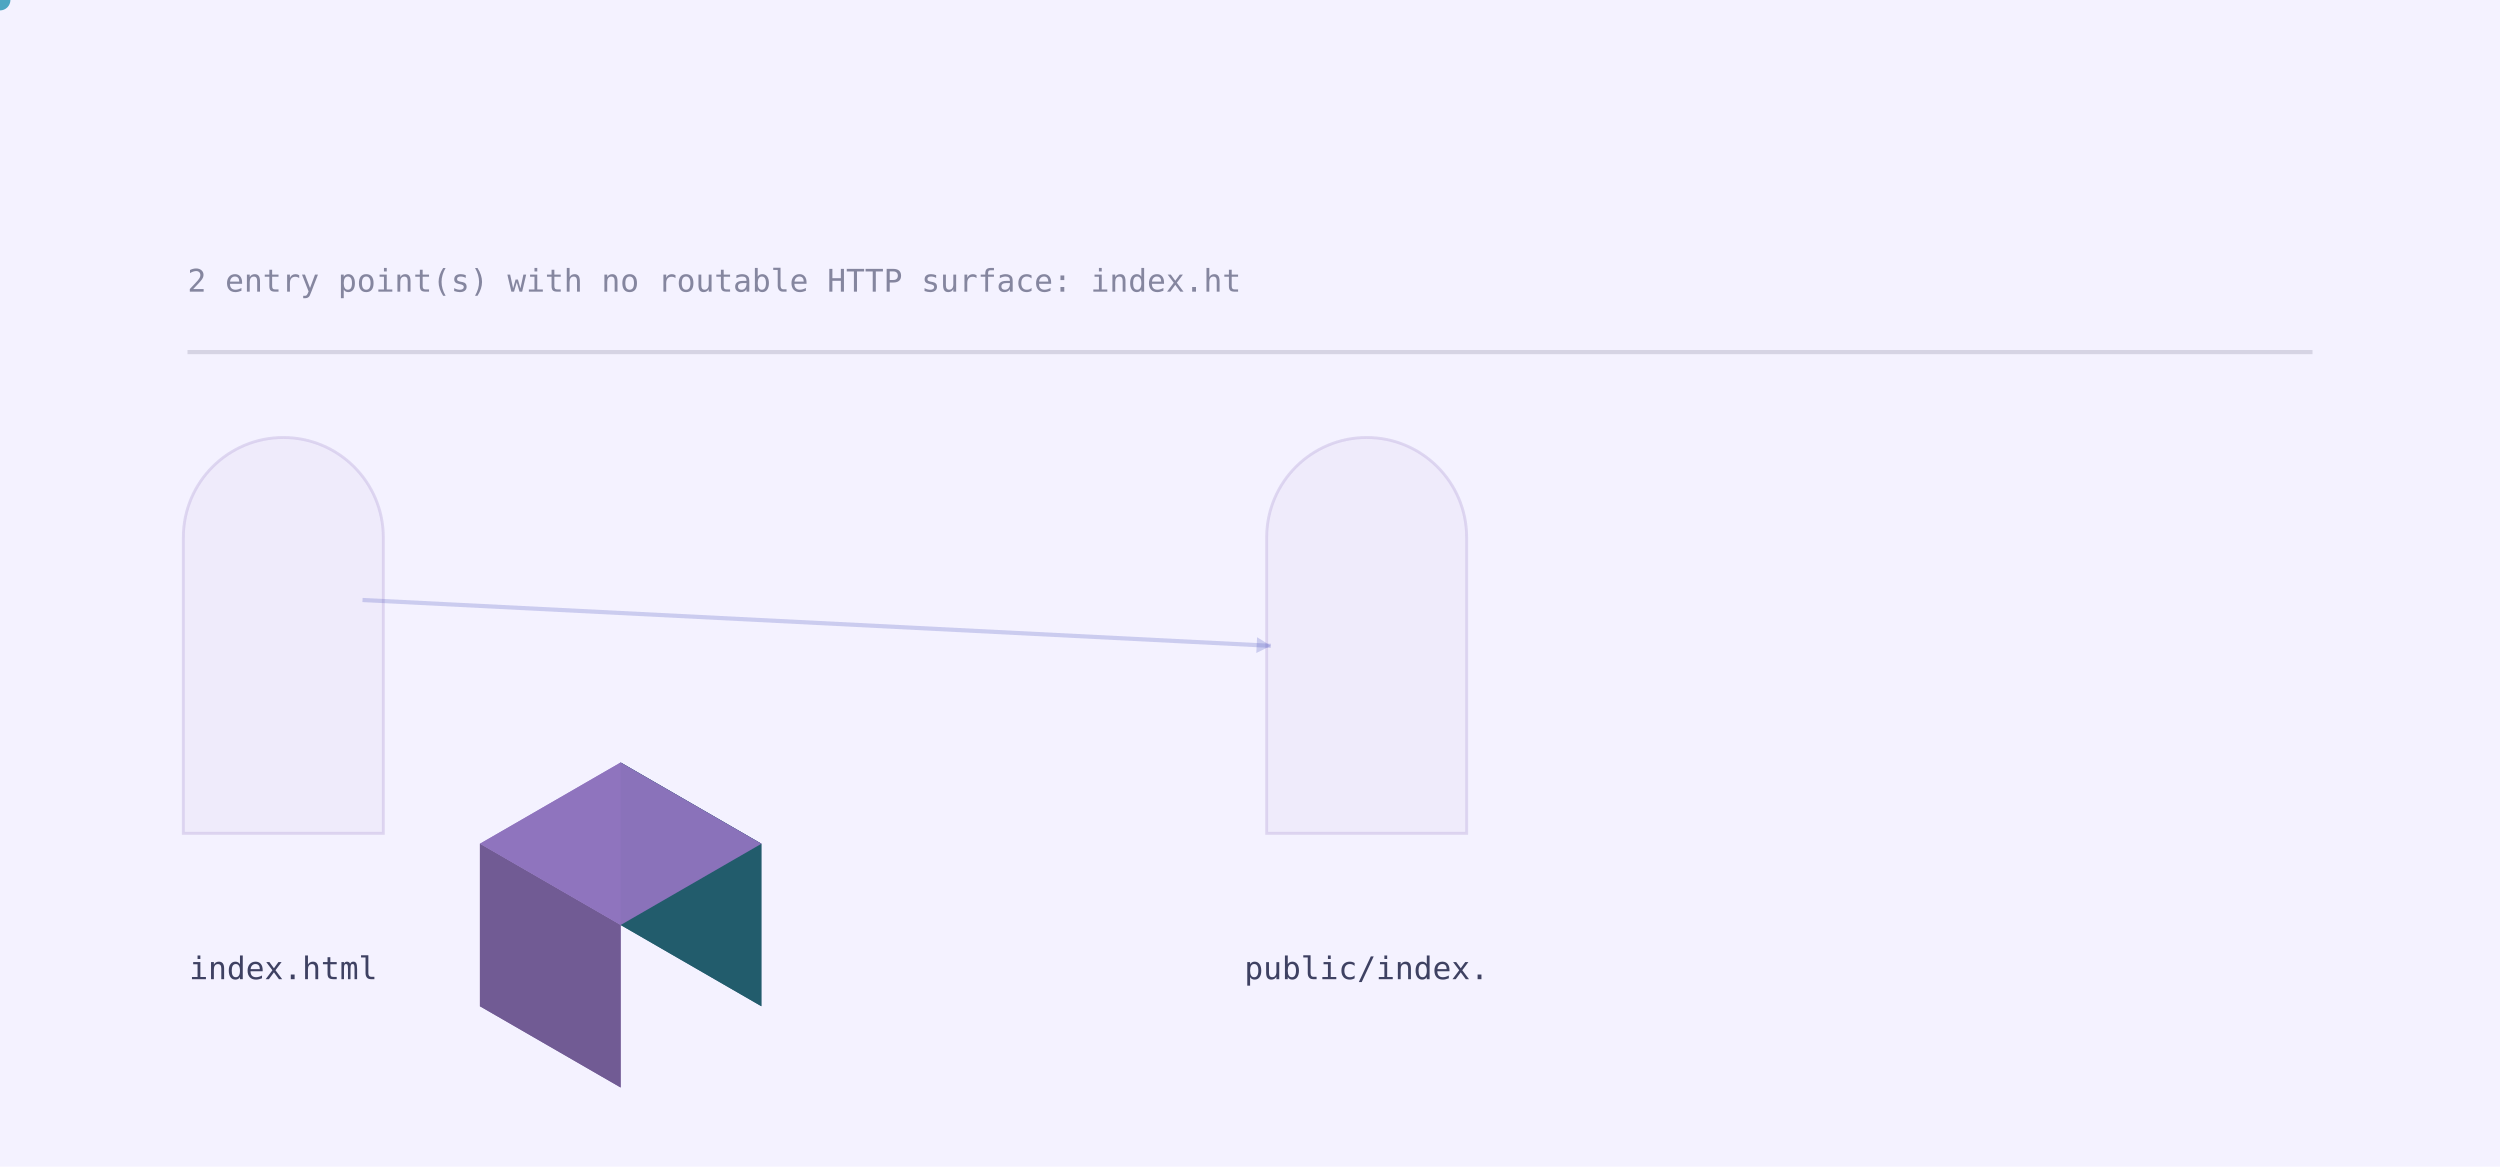
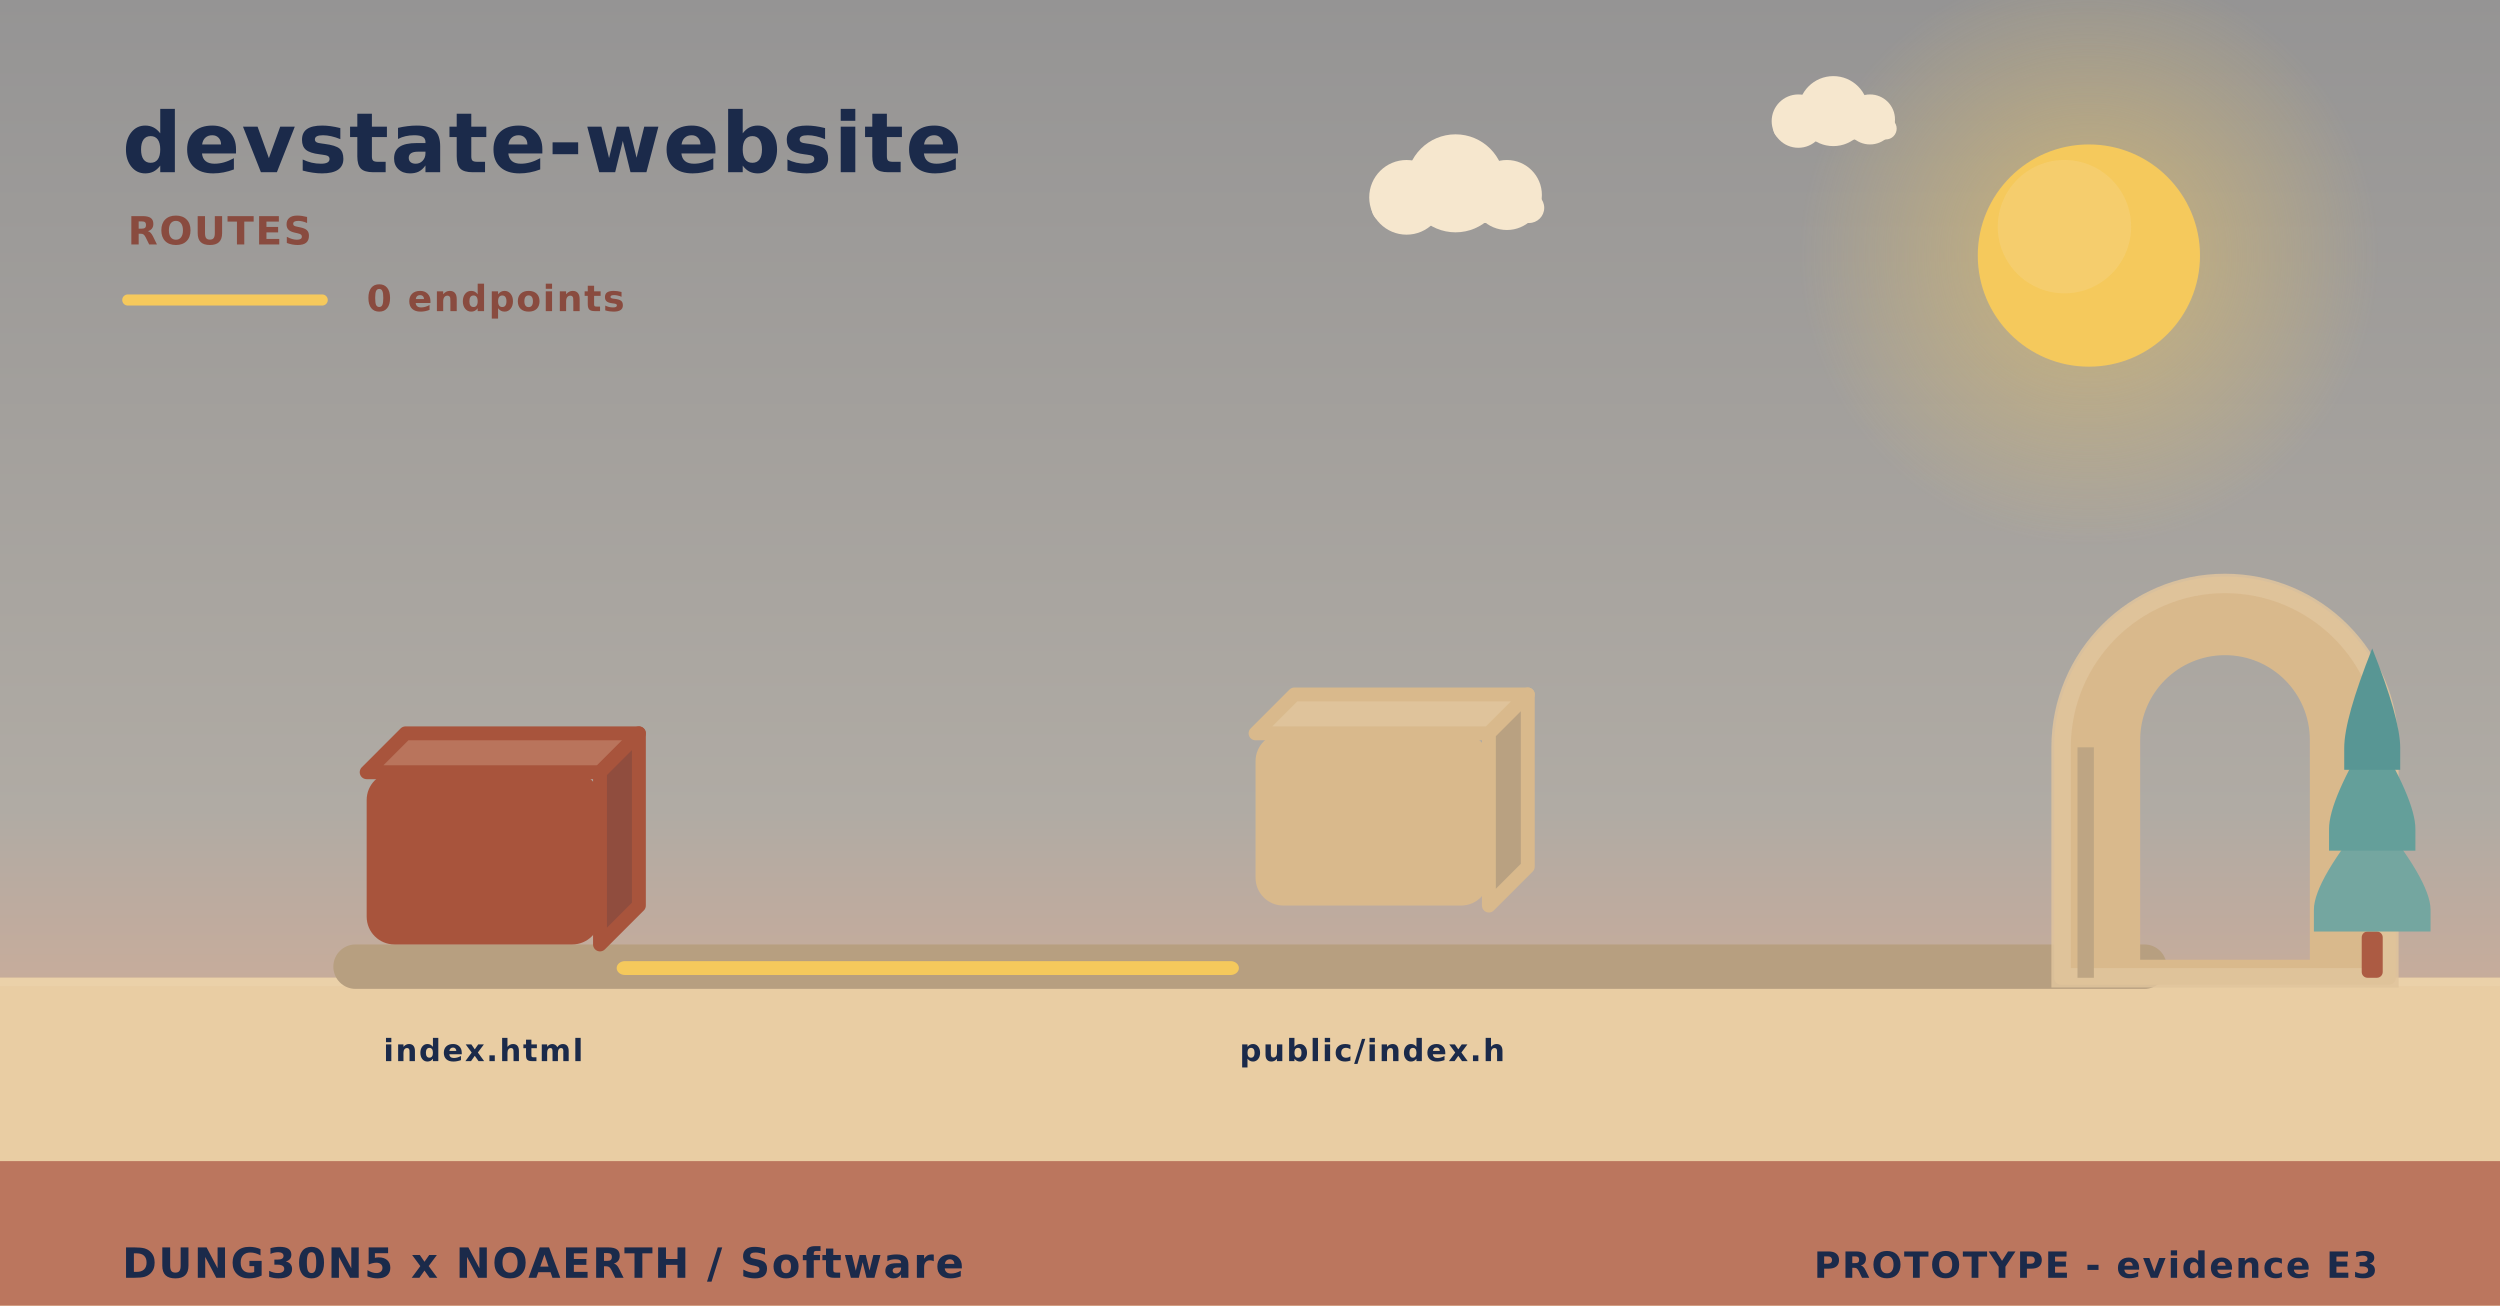
- <svg xmlns="http://www.w3.org/2000/svg" viewBox="0 0 1200 560" width="1200" height="560" role="img" aria-label="devstate-website data flow">
-   <rect width="1200" height="560" fill="#f4f2ff" />
-   <defs>
-     <linearGradient id="gf" x1="0" y1="0" x2="1" y2="1">
-       <stop offset="0%" stop-color="#6166c7" />
-       <stop offset="100%" stop-color="#8f73be" />
-     </linearGradient>
-   </defs>
-   <path d="M88.00,400.00 L88.00,258.00 A48.00,48.00 0 0 1 184.00,258.00 L184.00,400.00 Z" fill="rgba(143,115,190,0.100)" opacity="0.55" stroke="rgba(143,115,190,0.400)" stroke-width="1.4" />
-   <polygon points="-133.37,173.00 -65.82,212.00 -65.82,134.00 -133.37,95.00" fill="#225b6c" opacity="0.95" />
-   <polygon points="-200.92,212.00 -133.37,251.00 -133.37,173.00 -200.92,134.00" fill="#705a94" opacity="0.95" />
-   <polygon points="-133.37,95.00 -65.82,134.00 -133.37,173.00 -200.92,134.00" fill="#6166c7" opacity="0.95" />
+ <svg xmlns="http://www.w3.org/2000/svg" width="900" height="470" viewBox="0 0 900 470" role="img" aria-label="devstate-website - how data moves">
+   <linearGradient id="skyd" x1="0" y1="0" x2="0" y2="1">
+     <stop offset="0" stop-color="#959494" />
+     <stop offset="0.62" stop-color="#b0aba4" />
+     <stop offset="1" stop-color="#f3ad8a" />
+   </linearGradient>
+   <rect width="900" height="470" fill="url(#skyd)" />
+   <radialGradient id="sund">
+     <stop offset="0.35" stop-color="#f5c95c" stop-opacity="0.34" />
+     <stop offset="1" stop-color="#f5c95c" stop-opacity="0" />
+   </radialGradient>
+   <circle cx="752" cy="92" r="104" fill="url(#sund)" />
+   <circle cx="752" cy="92" r="40" fill="#f5c95c" />
+   <circle cx="743.2" cy="81.6" r="24" fill="#f5d27e" opacity="0.5" />
  <g>
-     <polygon points="-133.37,173.00 -65.82,212.00 -65.82,134.00 -133.37,95.00" fill="#225b6c" opacity="0.95" />
-     <polygon points="-200.92,212.00 -133.37,251.00 -133.37,173.00 -200.92,134.00" fill="#705a94" opacity="0.95" />
-     <polygon points="-133.37,95.00 -65.82,134.00 -133.37,173.00 -200.92,134.00" fill="#6166c7" opacity="0.95" />
-     <animate attributeName="opacity" values="0.25;1.0;0.25" dur="3.75s" begin="0.0s" repeatCount="indefinite" />
+     <circle cx="524" cy="66" r="17.64" fill="#f6e7ce" />
+     <circle cx="506.36" cy="71.04" r="13.44" fill="#f6e7ce" />
+     <circle cx="542.48" cy="70.2" r="12.6" fill="#f6e7ce" />
+     <rect x="493.76" y="69.36" width="62.16" height="10.92" rx="5.46" fill="#f6e7ce" />
+     <animateTransform attributeName="transform" type="translate" values="0 0;24 0;0 0" dur="36s" begin="0s" repeatCount="indefinite" />
  </g>
-   <text x="136" y="470" font-family="ui-monospace,Menlo,monospace" font-size="15" fill="rgba(23,26,64,0.820)" text-anchor="middle">index.html</text>
-   <path d="M608.00,400.00 L608.00,258.00 A48.00,48.00 0 0 1 704.00,258.00 L704.00,400.00 Z" fill="rgba(143,115,190,0.100)" opacity="0.55" stroke="rgba(143,115,190,0.400)" stroke-width="1.4" />
-   <polygon points="297.91,444.00 365.46,483.00 365.46,405.00 297.91,366.00" fill="#225b6c" opacity="0.95" />
-   <polygon points="230.36,483.00 297.91,522.00 297.91,444.00 230.36,405.00" fill="#705a94" opacity="0.95" />
-   <polygon points="297.91,366.00 365.46,405.00 297.91,444.00 230.36,405.00" fill="#8f73be" opacity="0.95" />
  <g>
-     <polygon points="297.91,444.00 365.46,483.00 365.46,405.00 297.91,366.00" fill="#225b6c" opacity="0.95" />
-     <polygon points="230.36,483.00 297.91,522.00 297.91,444.00 230.36,405.00" fill="#705a94" opacity="0.95" />
-     <polygon points="297.91,366.00 365.46,405.00 297.91,444.00 230.36,405.00" fill="#8f73be" opacity="0.95" />
-     <animate attributeName="opacity" values="0.25;1.0;0.25" dur="3.75s" begin="0.4s" repeatCount="indefinite" />
+     <circle cx="660" cy="40" r="12.6" fill="#f6e7ce" />
+     <circle cx="647.4" cy="43.6" r="9.6" fill="#f6e7ce" />
+     <circle cx="673.2" cy="43" r="9" fill="#f6e7ce" />
+     <rect x="638.4" y="42.4" width="44.4" height="7.8" rx="3.9" fill="#f6e7ce" />
+     <animateTransform attributeName="transform" type="translate" values="0 0;-18 0;0 0" dur="46s" begin="3s" repeatCount="indefinite" />
  </g>
-   <text x="656" y="470" font-family="ui-monospace,Menlo,monospace" font-size="15" fill="rgba(23,26,64,0.820)" text-anchor="middle">public/index.</text>
-   <line x1="174.00" y1="288.00" x2="610.00" y2="310.00" stroke="rgba(97,102,199,0.500)" stroke-width="2.00" opacity="0.55" />
-   <polygon points="610.00,310.00 603.40,305.86 603.02,313.45" fill="rgba(97,102,199,0.500)" opacity="0.55" />
-   <g opacity="0.9">
-     <circle cx="0.00" cy="0.00" r="5.00" fill="#3b9dbb" opacity="1.00" />
-     <animateTransform attributeName="transform" type="translate" values="174.00,288.00 610.00,310.00" dur="3.0s" begin="0.0s" repeatCount="indefinite" />
-     <animateTransform attributeName="transform" type="translate" values="610.00,310.00 174.00,288.00" dur="3.0s" begin="1.5s" repeatCount="indefinite" />
+   <rect x="0" y="352" width="900" height="118" fill="#e9cda3" />
+   <rect x="0" y="352" width="900" height="3" fill="#ebd1a9" />
+   <text x="44" y="62" font-family="Verdana,DejaVu Sans,sans-serif" font-size="30" font-weight="700" letter-spacing="0.6" fill="#1b2a4a" text-anchor="start">devstate-website</text>
+   <text x="46" y="88" font-family="Verdana,DejaVu Sans,sans-serif" font-size="14" font-weight="700" letter-spacing="0.6" fill="#894b3f" text-anchor="start">ROUTES</text>
+   <rect x="44" y="106" width="74" height="4" rx="2" fill="#f5c95c" />
+   <text x="132" y="112" font-family="Verdana,DejaVu Sans,sans-serif" font-size="13" font-weight="700" letter-spacing="0.6" fill="#894b3f" text-anchor="start">0 endpoints</text>
+   <rect x="120" y="340" width="660" height="16" rx="8" fill="#b79f80" />
+   <g>
+     <path d="M132,278 L216,278 L230,264 L146,264 Z" fill="#b9745c" stroke="#a8543c" stroke-width="5" stroke-linejoin="round" />
+     <path d="M216,278 L230,264 L230,326 L216,340 Z" fill="#904d3e" stroke="#a8543c" stroke-width="5" stroke-linejoin="round" />
+     <rect x="132" y="278" width="84" height="62" rx="10" fill="#a8543c" />
+     <animateTransform attributeName="transform" type="translate" values="0 10;0 0" dur="0.8s" begin="0s" fill="freeze" />
  </g>
-   <rect x="90.00" y="168.00" width="1020.00" height="2.00" rx="0.00" fill="rgba(23,26,64,0.140)" opacity="1.00" />
-   <text x="90" y="140" font-family="ui-monospace,Menlo,monospace" font-size="15" fill="rgba(23,26,64,0.500)">2 entry point(s) with no routable HTTP surface: index.ht</text>
+   <text x="174" y="382" font-family="Verdana,DejaVu Sans,sans-serif" font-size="11" font-weight="700" letter-spacing="0.6" fill="#1b2a4a" text-anchor="middle">index.html</text>
+   <g>
+     <path d="M452,264 L536,264 L550,250 L466,250 Z" fill="#dfc39b" stroke="#d9b98c" stroke-width="5" stroke-linejoin="round" />
+     <path d="M536,264 L550,250 L550,312 L536,326 Z" fill="#b9a181" stroke="#d9b98c" stroke-width="5" stroke-linejoin="round" />
+     <rect x="452" y="264" width="84" height="62" rx="10" fill="#d9b98c" />
+     <animateTransform attributeName="transform" type="translate" values="0 10;0 0" dur="0.8s" begin="0.26s" fill="freeze" />
+   </g>
+   <text x="494" y="382" font-family="Verdana,DejaVu Sans,sans-serif" font-size="11" font-weight="700" letter-spacing="0.6" fill="#1b2a4a" text-anchor="middle">public/index.h</text>
+   <rect x="222" y="346" width="224" height="5" rx="3" fill="#f5c95c" />
+   <animate attributeName="opacity" values="0.3;1;0.3" dur="3.4s" begin="0.5s" repeatCount="indefinite" />
+   <path d="M742,352 L742,269.04 A59,59 0 0 1 860,269.04 L860,352 Z M767.96,348 L767.96,266.4 A33.04,33.04 0 0 1 834.04,266.4 L834.04,348 Z" fill="#d9b98c" fill-rule="evenodd" stroke="#d9b98c" stroke-width="5" stroke-linejoin="round" />
+   <path d="M742,352 L742,269.04 A59,59 0 0 1 860,269.04 L860,352 Z" fill="none" stroke="#e0c49c" stroke-width="7" stroke-linecap="round" opacity="0.85" />
+   <rect x="747.9" y="269.04" width="5.9" height="82.96" fill="#bea583" />
+   <rect x="850.22" y="335.36" width="7.56" height="16.64" rx="2.1" fill="#ac5b43" />
+   <path d="M854,291.68 Q833,317.01 833,327.5 Q833,335.36 833,335.36 L875,335.36 Q875,335.36 875,327.5 Q875,317.01 854,291.68 Z" fill="#74a6a0" />
+   <path d="M854,262.56 Q838.46,287.89 838.46,298.38 Q838.46,306.24 838.46,306.24 L869.54,306.24 Q869.54,306.24 869.54,298.38 Q869.54,287.89 854,262.56 Z" fill="#649f9a" />
+   <path d="M854,233.44 Q843.92,258.77 843.92,269.26 Q843.92,277.12 843.92,277.12 L864.08,277.12 Q864.08,277.12 864.08,269.26 Q864.08,258.77 854,233.44 Z" fill="#589694" />
+   <rect x="0" y="418" width="900" height="52" rx="0" fill="#b87159" opacity="0.94" />
+   <text x="44" y="460" font-family="Verdana,DejaVu Sans,sans-serif" font-size="15" font-weight="700" letter-spacing="0.6" fill="#1b2a4a" text-anchor="start">DUNG30N5 x NOAERTH  /  Software</text>
+   <text x="856" y="460" font-family="Verdana,DejaVu Sans,sans-serif" font-size="13" font-weight="700" letter-spacing="0.6" fill="#1b2a4a" text-anchor="end">PROTOTYPE  -  evidence E3</text>
</svg>
